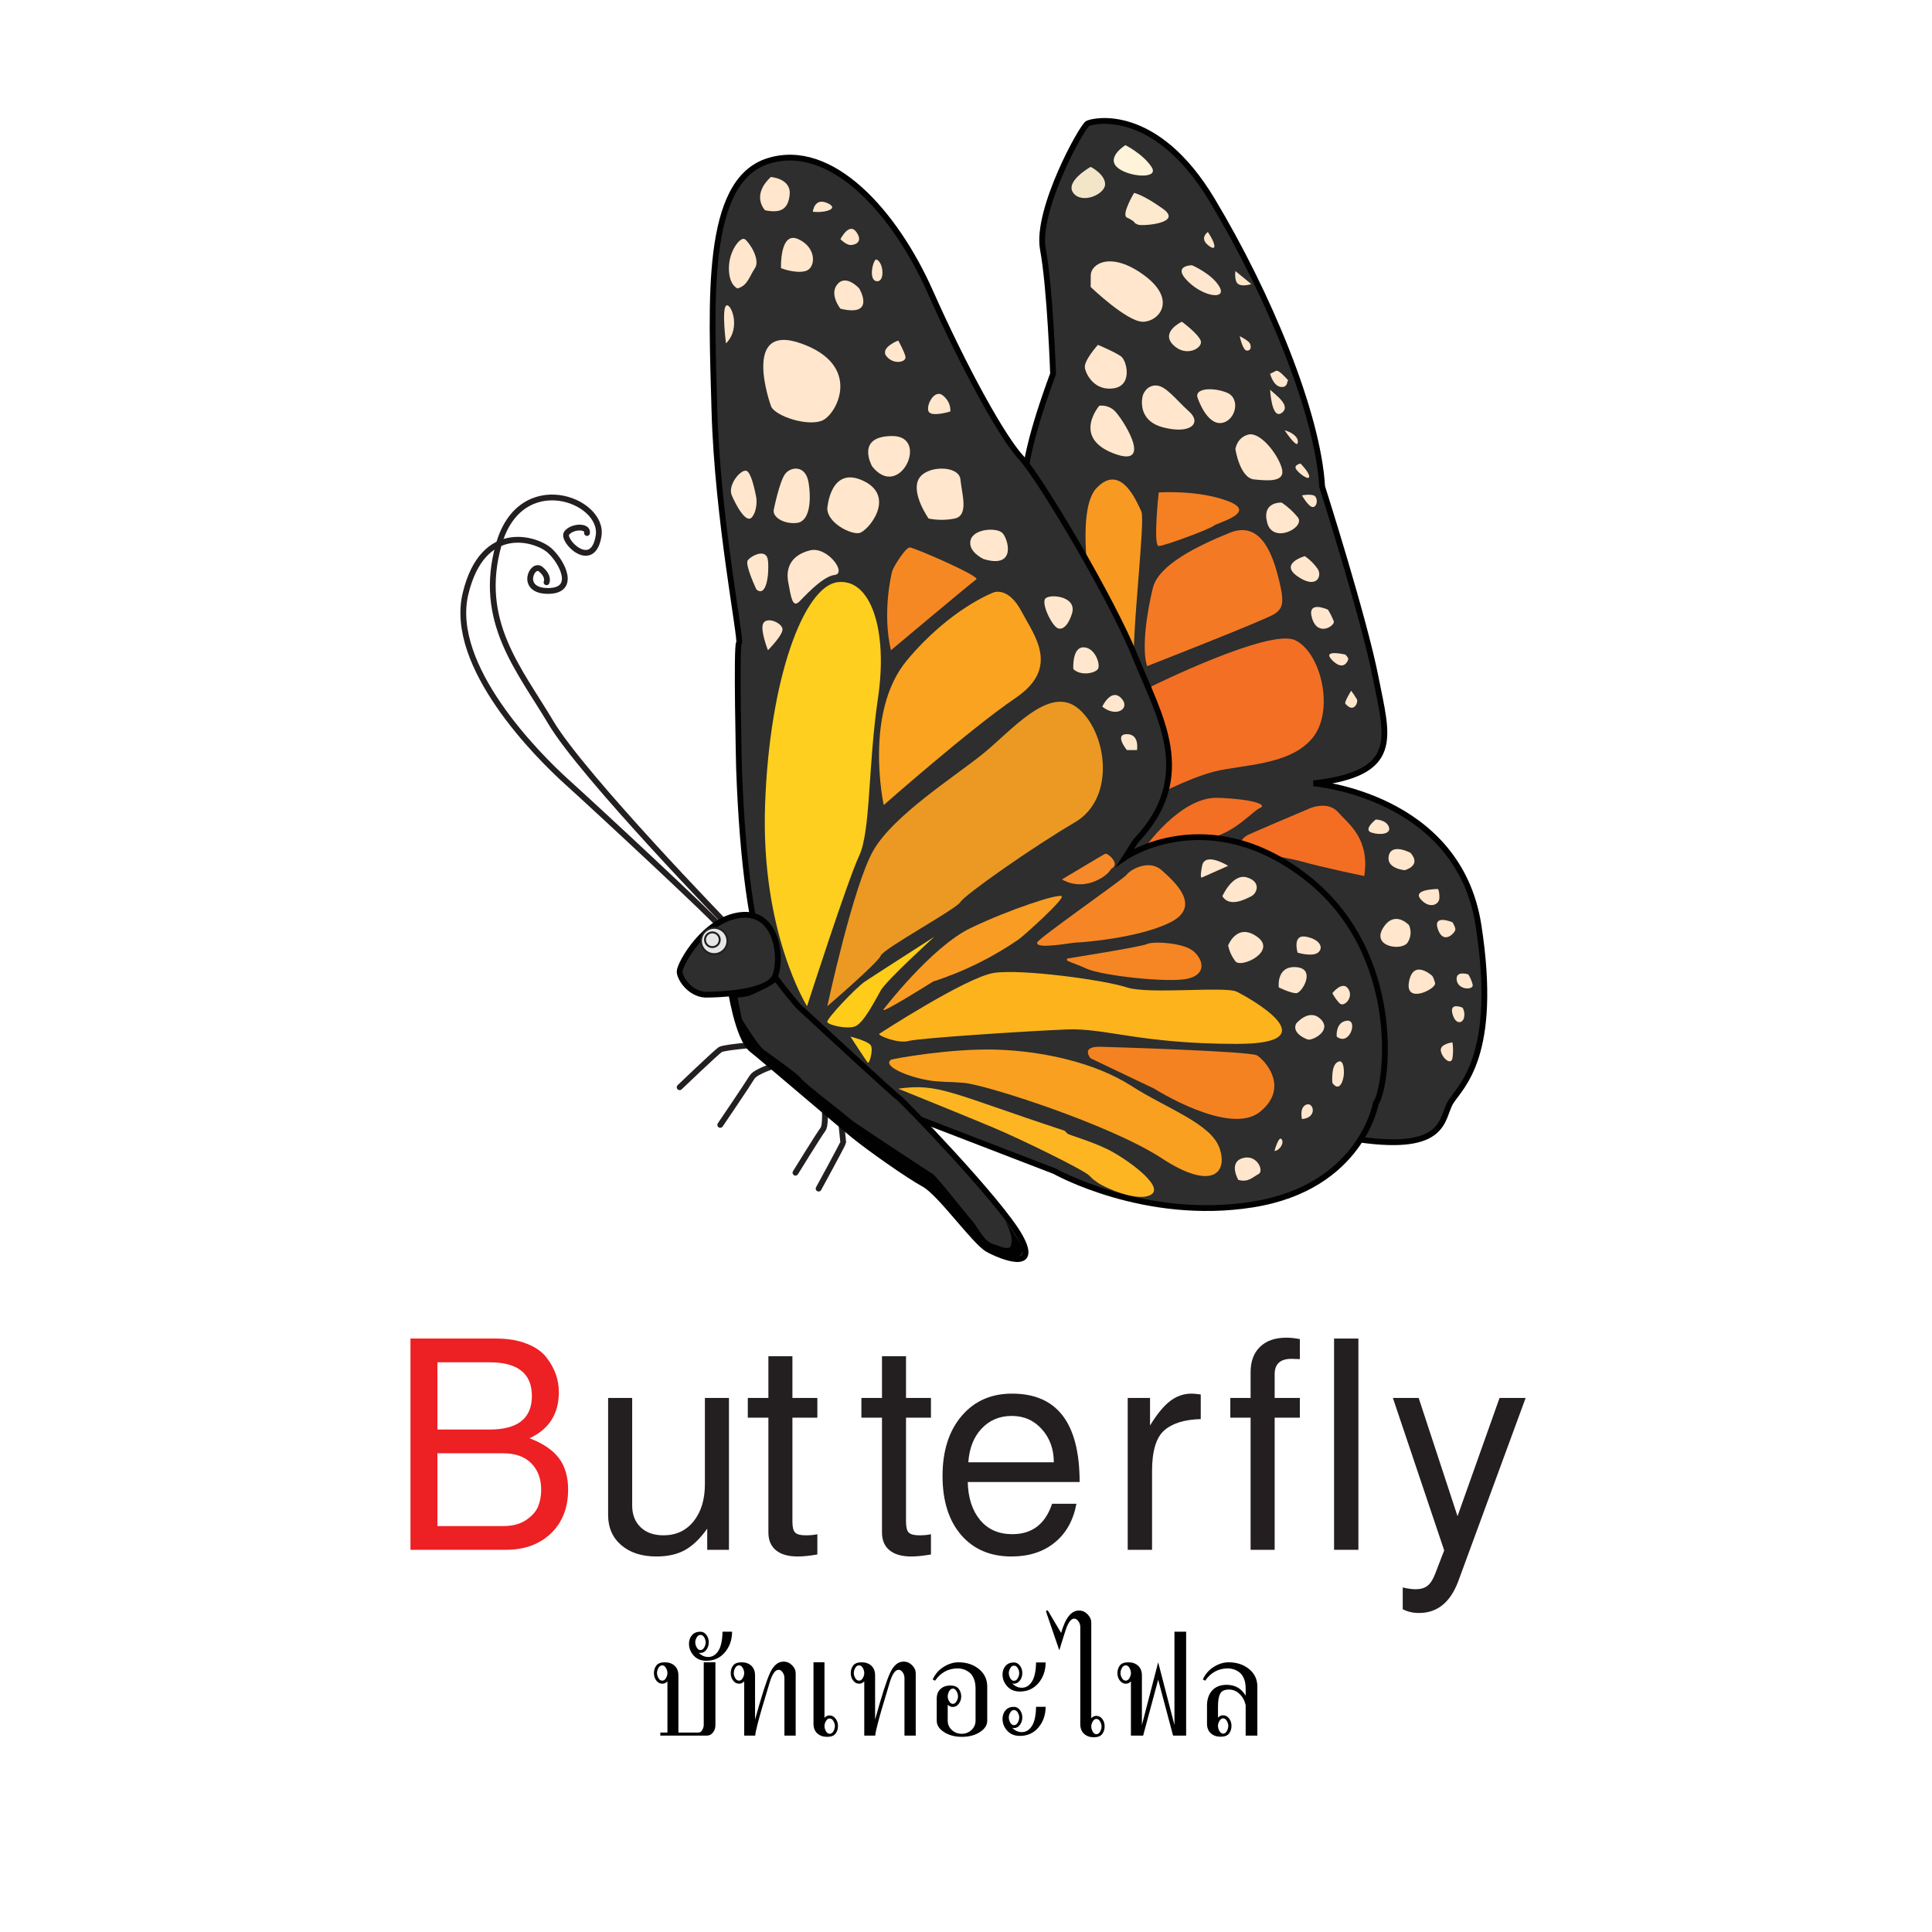
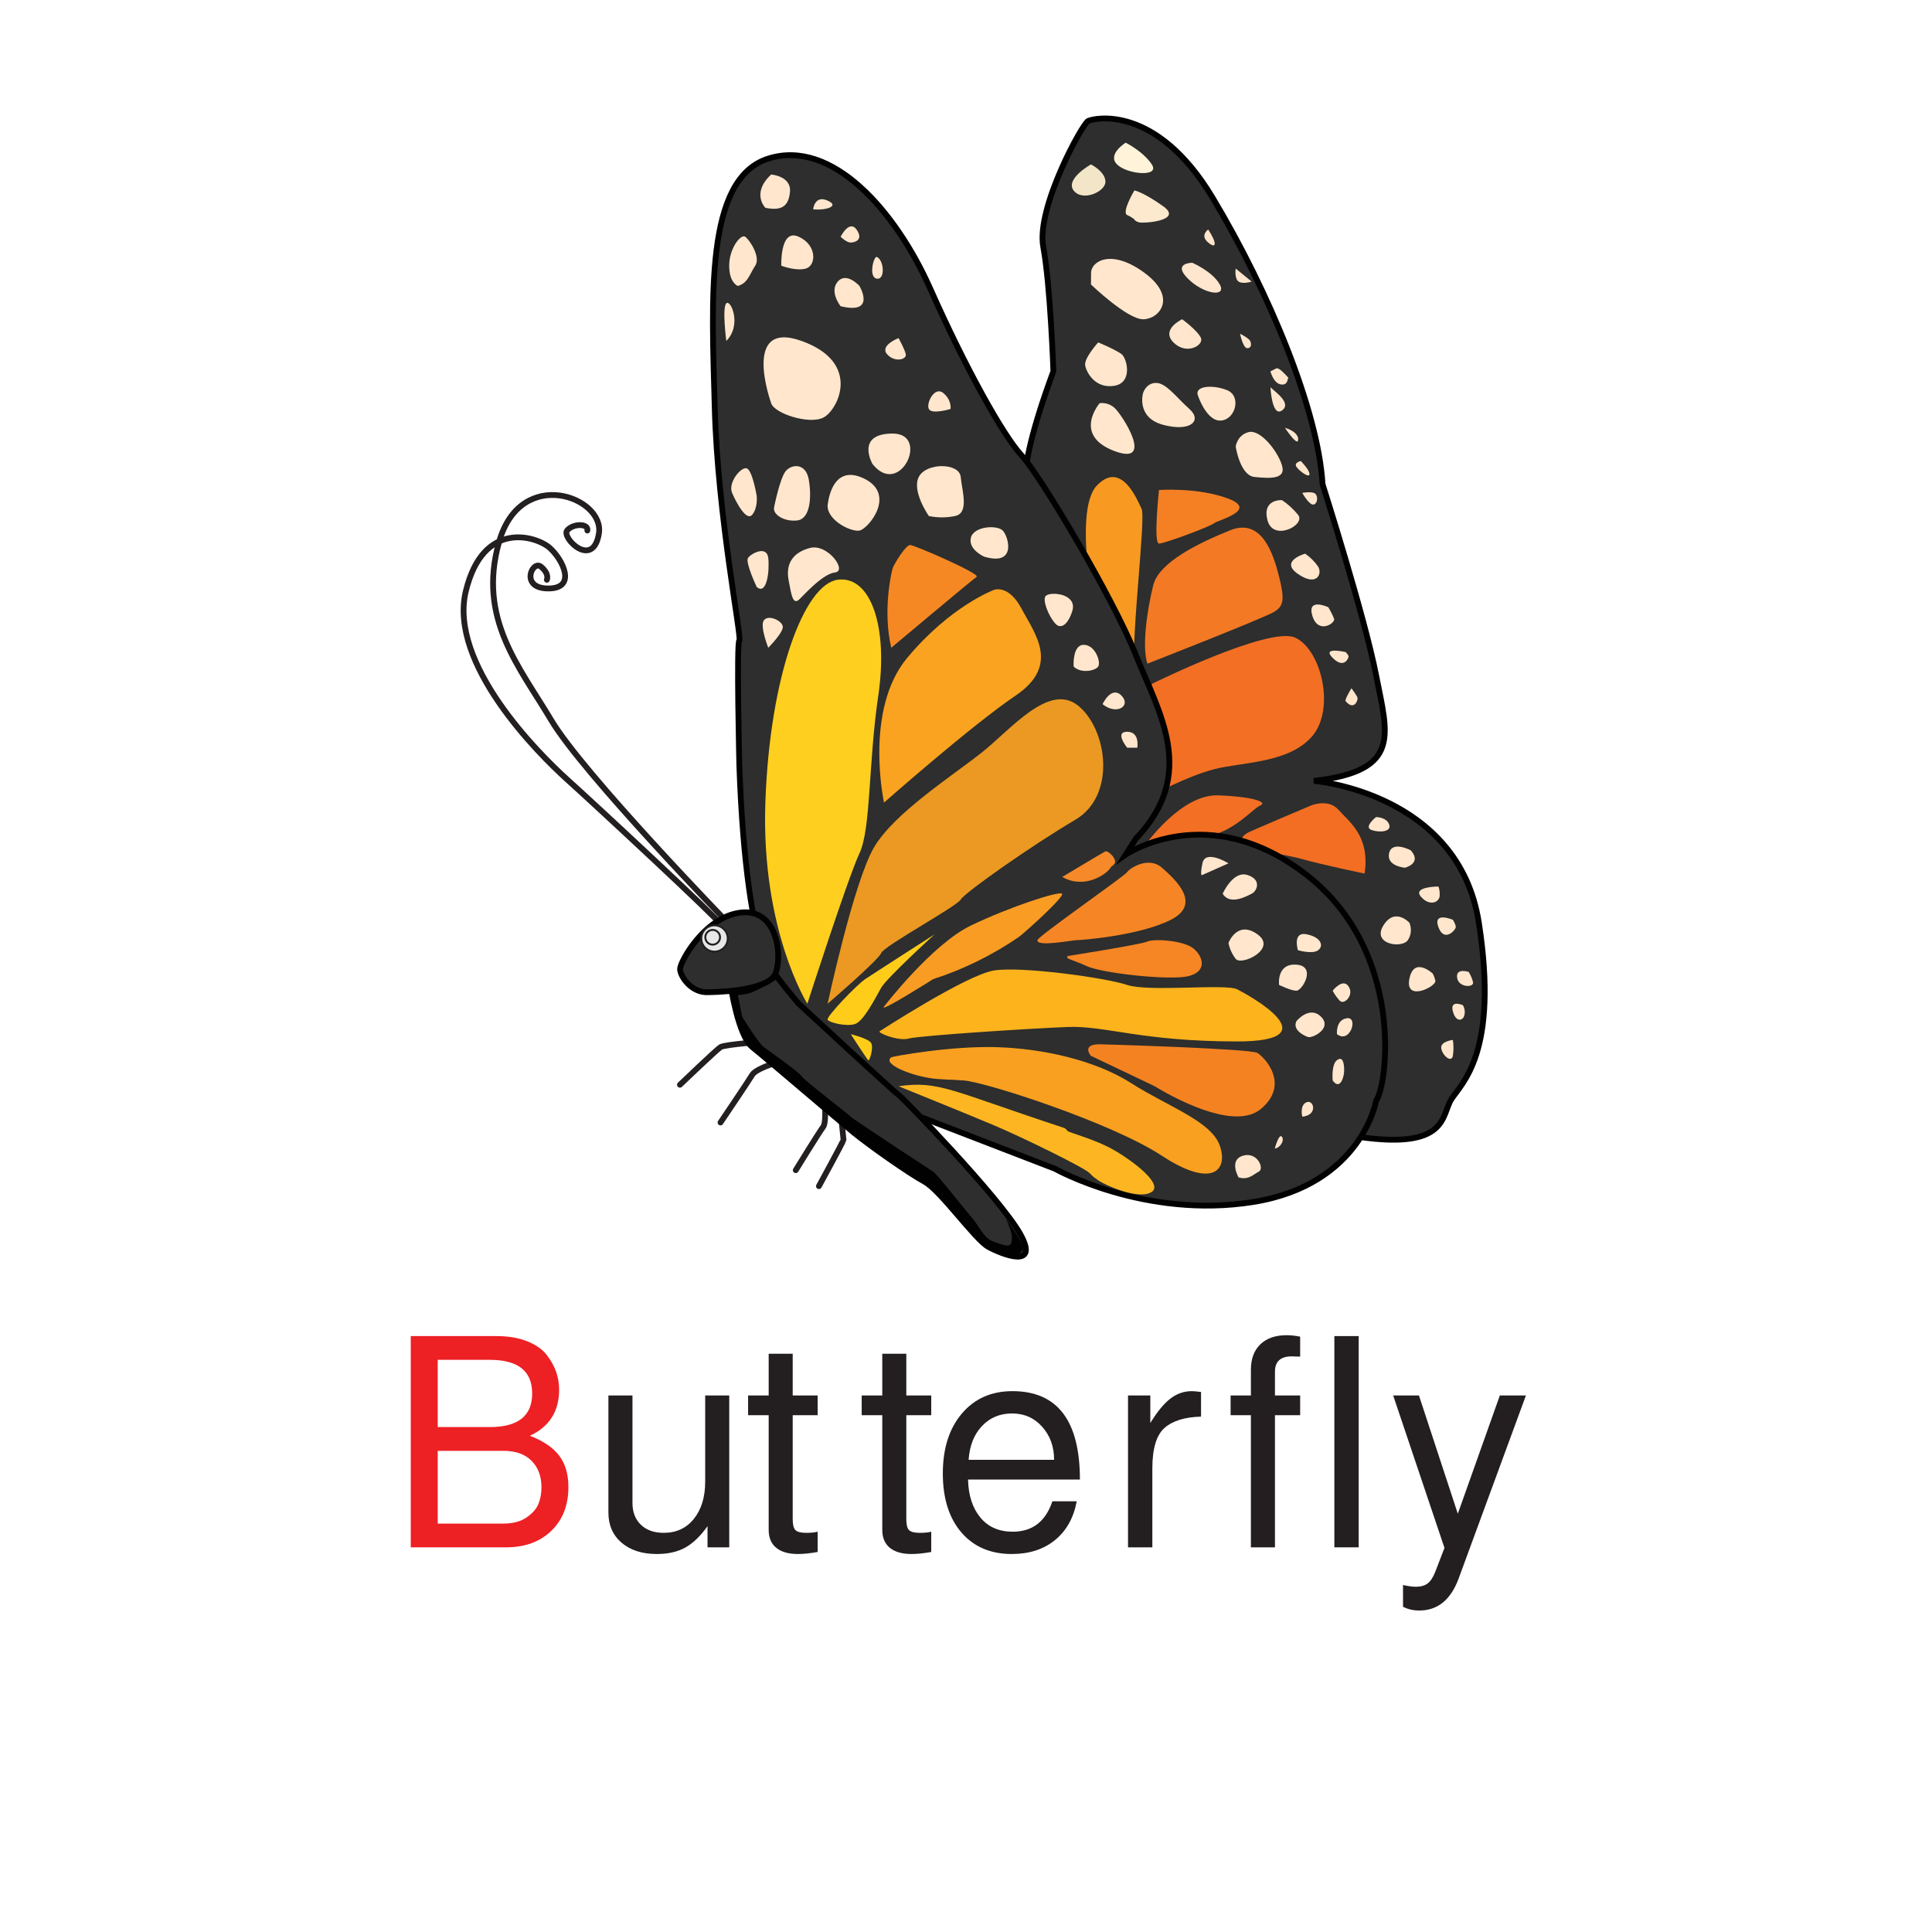
<svg xmlns="http://www.w3.org/2000/svg" id="Layer_1" data-name="Layer 1" viewBox="0 0 1000 1000">
  <defs>
-     <style>.cls-1{font-size:150px;fill:#ed2024;font-family:FreeSansBold, FreeSans;letter-spacing:-0.02em;}.cls-2,.cls-3,.cls-4,.cls-5,.cls-6,.cls-7{fill:#231f20;}.cls-2{letter-spacing:-0.01em;}.cls-3{letter-spacing:0em;}.cls-4{letter-spacing:0em;}.cls-5{letter-spacing:-0.01em;}.cls-6{letter-spacing:-0.02em;}.cls-7{letter-spacing:0em;}.cls-8{font-size:72px;font-family:MicrosoftSansSerif, Microsoft Sans Serif;}.cls-9{fill:#2d2e2d;stroke:#010101;}.cls-33,.cls-35,.cls-9{stroke-miterlimit:10;}.cls-33,.cls-9{stroke-width:3px;}.cls-10{fill:#f89922;}.cls-11{fill:#f47925;}.cls-12{fill:#f57f23;}.cls-13{fill:#f36f24;}.cls-14{fill:#f36e23;}.cls-15{fill:#ffe6cd;}.cls-16{fill:#fde9ce;}.cls-17{fill:#f3e5c8;}.cls-18{fill:#fff3da;}.cls-19{fill:#ffe6ce;}.cls-20{fill:#ffcf1f;}.cls-21{fill:#faa320;}.cls-22{fill:#eb9922;}.cls-23{fill:#f68824;}.cls-24{fill:#f68929;}.cls-25{fill:#ffcc1a;}.cls-26{fill:#f99c23;}.cls-27{fill:#f68625;}.cls-28{fill:#f68523;}.cls-29{fill:#fcb31c;}.cls-30{fill:#f58221;}.cls-31{fill:#f9a020;}.cls-32{fill:#fdb621;}.cls-33{fill:none;}.cls-33,.cls-35{stroke:#231f20;stroke-linecap:round;}.cls-34{fill:#010101;}.cls-35{fill:#e6e7e7;}</style>
+     <style>
+       .cls-1 {
+         font-size: 150px;
+         fill: #ed2024;
+         font-family: FreeSansBold, FreeSans;
+         letter-spacing: -0.02em;
+       }
+ 
+       .cls-2, .cls-3, .cls-4, .cls-5, .cls-6, .cls-7 {
+         fill: #231f20;
+       }
+ 
+       .cls-2 {
+         letter-spacing: -0.01em;
+       }
+ 
+       .cls-3 {
+         letter-spacing: 0em;
+       }
+ 
+       .cls-4 {
+         letter-spacing: 0em;
+       }
+ 
+       .cls-5 {
+         letter-spacing: -0.01em;
+       }
+ 
+       .cls-6 {
+         letter-spacing: -0.02em;
+       }
+ 
+       .cls-7 {
+         letter-spacing: 0em;
+       }
+ 
+       .cls-8 {
+         fill: #2d2e2d;
+         stroke: #010101;
+       }
+ 
+       .cls-32, .cls-34, .cls-8 {
+         stroke-miterlimit: 10;
+       }
+ 
+       .cls-32, .cls-8 {
+         stroke-width: 3px;
+       }
+ 
+       .cls-9 {
+         fill: #f89922;
+       }
+ 
+       .cls-10 {
+         fill: #f47925;
+       }
+ 
+       .cls-11 {
+         fill: #f57f23;
+       }
+ 
+       .cls-12 {
+         fill: #f36f24;
+       }
+ 
+       .cls-13 {
+         fill: #f36e23;
+       }
+ 
+       .cls-14 {
+         fill: #ffe6cd;
+       }
+ 
+       .cls-15 {
+         fill: #fde9ce;
+       }
+ 
+       .cls-16 {
+         fill: #f3e5c8;
+       }
+ 
+       .cls-17 {
+         fill: #fff3da;
+       }
+ 
+       .cls-18 {
+         fill: #ffe6ce;
+       }
+ 
+       .cls-19 {
+         fill: #ffcf1f;
+       }
+ 
+       .cls-20 {
+         fill: #faa320;
+       }
+ 
+       .cls-21 {
+         fill: #eb9922;
+       }
+ 
+       .cls-22 {
+         fill: #f68824;
+       }
+ 
+       .cls-23 {
+         fill: #f68929;
+       }
+ 
+       .cls-24 {
+         fill: #ffcc1a;
+       }
+ 
+       .cls-25 {
+         fill: #f99c23;
+       }
+ 
+       .cls-26 {
+         fill: #f68625;
+       }
+ 
+       .cls-27 {
+         fill: #f68523;
+       }
+ 
+       .cls-28 {
+         fill: #fcb31c;
+       }
+ 
+       .cls-29 {
+         fill: #f58221;
+       }
+ 
+       .cls-30 {
+         fill: #f9a020;
+       }
+ 
+       .cls-31 {
+         fill: #fdb621;
+       }
+ 
+       .cls-32 {
+         fill: none;
+       }
+ 
+       .cls-32, .cls-34 {
+         stroke: #231f20;
+         stroke-linecap: round;
+       }
+ 
+       .cls-33 {
+         fill: #010101;
+       }
+ 
+       .cls-34 {
+         fill: #e6e7e7;
+       }
+     </style>
  </defs>
-   <text class="cls-1" transform="translate(200.46 802.18)">B<tspan class="cls-2" x="105.3" y="0">ut</tspan>
+   <text class="cls-1" transform="translate(200.61 800.9)">B<tspan class="cls-2" x="105.3" y="0">ut</tspan>
    <tspan class="cls-3" x="242.4" y="0">te</tspan>
    <tspan class="cls-4" x="374.25" y="0">r</tspan>
    <tspan class="cls-5" x="433.35" y="0">f</tspan>
    <tspan class="cls-6" x="481.05" y="0">l</tspan>
    <tspan class="cls-7" x="519" y="0">y</tspan>
  </text>
-   <text class="cls-8" transform="translate(335.02 898.34)">บัทเทอะไฟล</text>
-   <path class="cls-9" d="M481.39,357.52l51.68-98.12s-11.23-3,12-65.92c0,0-1.5-44.19-5.25-64.41S560,65.4,563,63.9s35.21-9,64.42,39.7,54.68,110.11,56.93,148.31c0,0,21.72,68.16,27.71,98.87s13.49,49.44-32.21,54.68c0,0,74.91,6,85.4,73.41s-9,83.14-14.24,91.38-1.49,26.22-47.94,19.48-161-73.41-161.79-76.41S481.39,357.52,481.39,357.52Z" />
-   <path class="cls-10" d="M567.53,326.81c0-2.24-12.74-60.67,0-74.15s21,7.49,23.22,12-5.25,64.42-3.75,81.65S567.53,326.81,567.53,326.81Z" />
-   <path class="cls-11" d="M593.74,344.79s61.43-24,65.92-27,5.24-6,2.25-18-9-30.71-25.47-24-36.7,16.48-39.7,28.46S590.75,335.8,593.74,344.79Z" />
-   <path class="cls-12" d="M599.74,254.9s-3,27.72,0,27.72,27-9,28.46-10.49,23.22-6.74,7.49-12.73S599.74,254.9,599.74,254.9Z" />
-   <path class="cls-13" d="M596,355.28s60.67-30,74.16-24,21,36.7,9,50.93-36.71,13.48-50.94,17.23S596,413,596,413Z" />
-   <path class="cls-13" d="M592.25,439.17s18.72-27,38.2-26.22,25.47,3.75,21.72,5.25-13.48,13.48-27,15.73S592.25,439.17,592.25,439.17Z" />
-   <path class="cls-14" d="M645.43,432.43c1.42-.89,33-14.23,33-14.23s9-3.75,14.23,2.24,16.48,13.49,13.48,33c0,0-21.72-4.49-32.21-7.49S633.44,439.92,645.43,432.43Z" />
-   <path class="cls-15" d="M569,210s-14.24,16.48,7.49,24.72,3.74-19.47,0-22.47A9.77,9.77,0,0,0,569,210Z" />
-   <path class="cls-15" d="M568.28,178.5s-7.49,8.24-6.74,12,5.24,12,15,10.48,6.74-14.23,3.74-16.48S568.28,178.5,568.28,178.5Z" />
-   <path class="cls-15" d="M564.53,148.54s18.73,18,27,18,18-11.24.75-24-27.72-6-27.72,0Z" />
-   <path class="cls-16" d="M587,99.85s-6.74,11.24-3.74,12.74a16.58,16.58,0,0,1,3.74,2.24s0,.75,2.25,1.5,23.22-.75,12.73-8.24S587,99.85,587,99.85Z" />
-   <path class="cls-17" d="M564.53,86.37s-13.48,7.49-9,13.48S572,100.6,572,95.36,564.53,86.37,564.53,86.37Z" />
-   <path class="cls-18" d="M582.51,75.13s-9.74,6-4.5,11.24,22.48,6.74,18,0S582.51,75.13,582.51,75.13Z" />
-   <path class="cls-15" d="M625.2,120.08s-4.49,3,0,6.74S629.7,126.82,625.2,120.08Z" />
-   <path class="cls-19" d="M617,137.3s-10.48,0-2.24,8.24,20.22,9.74,16.48,3S617,137.3,617,137.3Z" />
-   <path class="cls-15" d="M611.72,166.52s-11.23,5.24-4.49,12,15.73,1.5,14.23-2.25S611.72,166.52,611.72,166.52Z" />
-   <path class="cls-15" d="M591.5,204.72S587.75,217.45,602,221.2,622.21,219,615.47,213s-12-13.48-17.23-13.48S591.5,204.72,591.5,204.72Z" />
-   <path class="cls-15" d="M620,206.22s4.5,13.48,12,12.73,10.48-12.73,3-15.73S617.71,201,620,206.22Z" />
-   <path class="cls-15" d="M639.44,232.43s2.24,15,9.73,15.73,16.48,1.5,14.24-6-11.24-18.73-17.23-17.23S639.44,232.43,639.44,232.43Z" />
-   <path class="cls-15" d="M641.68,174s1.5,7.49,3.75,7.49,2.25-2.25,1.5-3.75S641.68,174,641.68,174Z" />
-   <path class="cls-15" d="M639.44,140.3s-.75,5.24,1.49,6.74,6.75,0,6.75,0Z" />
-   <path class="cls-15" d="M657.41,201.72s.75,15.73,6,12S659.66,204,657.41,201.72Z" />
-   <path class="cls-15" d="M657.41,193.48s1.5,6,5.25,6.74,3.74-3,3.74-3,.75,0,0-.75-4.49-5.24-6-4.5Z" />
-   <path class="cls-15" d="M664.9,222.7s6,9,6.74,6.74S670.15,224.19,664.9,222.7Z" />
-   <path class="cls-15" d="M673.14,239.92s-3.74.75-2.24,3,6.74,6,6.74,3.75S673.14,239.92,673.14,239.92Z" />
-   <path class="cls-15" d="M663.41,260.15s-10.49-.75-7.49,10.48,20.22,2.25,15.72-3A38,38,0,0,0,663.41,260.15Z" />
-   <path class="cls-15" d="M673.89,256.4s3.75,6.74,6,6,2.25-5.24,0-6S673.89,256.4,673.89,256.4Z" />
-   <path class="cls-15" d="M675.39,287.86s-13.48,3.75-3.75,10.49,12.74,0,10.49-3.75A25.8,25.8,0,0,0,675.39,287.86Z" />
-   <path class="cls-15" d="M687.37,315.58s-11.23-5.25-8.23,4.49,12,3.75,11.23,1.5A41.4,41.4,0,0,0,687.37,315.58Z" />
-   <path class="cls-15" d="M696.36,338.8s-12.73-3-6.74,3,8.24,0,8.24-.75S696.36,338.8,696.36,338.8Z" />
-   <path class="cls-15" d="M699.36,357.52s-3.75,6-3,6.74l.75.75c3.75,3.75,6-1.49,5.25-3A44.42,44.42,0,0,0,699.36,357.52Z" />
-   <path class="cls-15" d="M712.09,424.19s-6.74,5.24-2.24,6.74,10.48.75,9-3S712.09,424.19,712.09,424.19Z" />
-   <path class="cls-15" d="M730.07,441.42s-9.74-5.25-11.24,1.49,8.24,7.5,8.24,7.5S736.06,448.16,730.07,441.42Z" />
-   <path class="cls-15" d="M744.3,460.14s-13.48,0-9,5.25,9.74,3,9.74-.75S744.3,460.14,744.3,460.14Z" />
-   <path class="cls-15" d="M751.79,477.37s-10.48-4.49-7.49,3.75,9,1.49,9,0S751.79,477.37,751.79,477.37Z" />
-   <path class="cls-15" d="M760,504.34s-6.74-2.25-6,3,9,5.25,8.24,2.25A18.52,18.52,0,0,0,760,504.34Z" />
-   <path class="cls-15" d="M757,521.56s-6.75-3-5.25,3,5.25,5.24,6,2.25A7,7,0,0,0,757,521.56Z" />
-   <path class="cls-15" d="M751.79,539.54s-6.74.75-6,4.5,5.24,7.49,6,3.74A26.86,26.86,0,0,0,751.79,539.54Z" />
-   <path class="cls-15" d="M741.31,505.09s-9.74-9-12,3,14.23,3.75,13.48.75S741.31,505.09,741.31,505.09Z" />
-   <path class="cls-15" d="M729.32,478.87s-7.49-8.24-13.48,1.5,9.74,12,12.73,7.49A9.42,9.42,0,0,0,729.32,478.87Z" />
-   <path class="cls-9" d="M404.24,515.57s-18-12-21.73-118.35c0,0-1.49-63.67,0-64.41s-11.23-64.42-12.73-120.6S364.54,93.86,397.49,83.37s65.92,27,83.9,67.42,37.45,75.65,47.19,86.14,47.19,73.4,59.17,103.37,32.21,61.42,0,95.12l-5.24,8.24s42.69-29.21,93.63,10.49,42,108.61,36,116.85c0,0-7.49,43.45-63.67,52.43s-102.61-17.22-102.61-17.22L473.9,578.49Z" />
-   <path class="cls-20" d="M417.72,520.82s-24-38.21-21.72-104.12,20.22-113.11,37.45-115.35,26.22,24.71,21,59.92-3.74,68.91-9.74,81.64S417.72,520.82,417.72,520.82Z" />
-   <path class="cls-21" d="M457.42,416.7s-10.49-47.94,12-74.91,45-35.2,45-35.2,7.49-3,14.23,9.74,20.22,29.21-3,44.94S457.42,416.7,457.42,416.7Z" />
-   <path class="cls-22" d="M428.21,520.82s13.48-62.92,24-80.9,41.19-37.45,56.17-49.44,34.46-36,49.44-24S578,413,556.29,425.69s-56.93,37.45-59.17,41.19-39.7,24-41.2,27.72S428.21,520.82,428.21,520.82Z" />
-   <path class="cls-23" d="M461.16,336.55s41.95-35.2,44.2-36.7-32.21-16.48-34.46-16.48-8.24,9.74-9,12S456.67,317.82,461.16,336.55Z" />
-   <path class="cls-24" d="M549.66,455.18s20.72-12.41,22.2-13.19,6.83,4.35,4.63,6.64,0-.74-2.2,2.3S561,461.69,549.66,455.18Z" />
-   <path class="cls-25" d="M483.63,484.86s-24.71,22.47-27.71,27.72-9,17.22-13.48,18.72-13.49-.75-14.23-2.25,15-18,19.47-21S483.63,484.86,483.63,484.86Z" />
-   <path class="cls-26" d="M457.42,522.31s24.72-32.21,44.94-41.94,45.69-18,47.19-16.48-20.22,21-22.47,22.47a171.33,171.33,0,0,1-44.19,21.72S454.42,526.06,457.42,522.31Z" />
-   <path class="cls-27" d="M536.82,487.86c.41-2.08,44.94-33,46.44-35.21s11.23-8.24,18-2.24,21,18.72,4.5,27S559.29,487.86,557,487.86,536.07,491.6,536.82,487.86Z" />
-   <path class="cls-28" d="M552.55,496.1s38.2-6,41.19-7.49,18.73-.75,24,3.74,6.75,12-3,14.23-44.2-1.49-52.44-5.24S551.05,497.59,552.55,496.1Z" />
-   <path class="cls-25" d="M440.19,536.55s8.24,12.73,9,13.48,3-6.74,1.5-9S440.19,536.55,440.19,536.55Z" />
-   <path class="cls-29" d="M455.17,535.05s44.94-29.22,59.18-31.46,57.67,3.74,68.91,7.49,50.93-.75,56.93,2.24,49.43,27,0,27-68.17-8.24-87.64-7.49-77.15,4.49-82.4,6S453.67,535.8,455.17,535.05Z" />
-   <path class="cls-30" d="M569,541.79c.74,0,77.9,2.25,81.64,4.49s17.23,16.48,1.5,29.22-54.68-12-54.68-12l-33-15.73S559.29,541.79,569,541.79Z" />
-   <path class="cls-31" d="M461.16,548.53c.61-.44,30.71-6,54.68-5.24S566.78,550,585.5,562s41.2,19.48,45.7,32.21-3.75,22.47-30,5.24-91.38-38.2-102.61-39-2.25,0-13.49-.74S455.92,552.27,461.16,548.53Z" />
-   <path class="cls-32" d="M464.91,563.51s35.2,14.23,49.44,20.22,46.44,21.73,49.43,24.72,1.5,1.5,4.5,3.75,21,10.49,27.71,6S582.51,599.46,573.52,595s-20.22-7.49-21-8.24l-1.5-1.5C491.87,565.76,485.88,560.51,464.91,563.51Z" />
-   <path class="cls-15" d="M399,210s-15.73-43.44,15.73-32.21,18.73,36,11.24,39.7S400.49,215.21,399,210Z" />
-   <path class="cls-15" d="M375.77,177.75s-2.24-17.23,0-19.47S384,169.51,375.77,177.75Z" />
-   <path class="cls-15" d="M381.76,149.29s-4.49-1.5-4.49-10.49,6-16.48,8.24-15,8.24,10.49,5.24,15S387,147.79,381.76,149.29Z" />
-   <path class="cls-15" d="M404.24,138.8s-.75-19.47,9-15,9,15,3.75,16.48S404.24,138.8,404.24,138.8Z" />
-   <path class="cls-15" d="M396,108.84s-7.49-7.49,3-17.23c0,0,10.49.75,9.74,9S403.49,110.34,396,108.84Z" />
-   <path class="cls-15" d="M420.72,109.59s.74-7.49,7.49-4.49S426.71,110.34,420.72,109.59Z" />
-   <path class="cls-15" d="M435,123.82s4.49-9,8.24-3.74-.75,6.74-3,6.74S435,123.82,435,123.82Z" />
-   <path class="cls-15" d="M435,159.78s-6-7.49-1.5-12.74,11.23,2.25,11.23,2.25S453.67,164.27,435,159.78Z" />
-   <path class="cls-15" d="M453.67,134.31c-1.55-.62-4.49,10.49,0,11.23S457.42,135.81,453.67,134.31Z" />
-   <path class="cls-15" d="M464.91,176.25s-9.74,3.75-6,8.24,10.48,3,9.73,0S464.91,176.25,464.91,176.25Z" />
-   <path class="cls-15" d="M451.43,241.42s-9-15.73,10.48-15.73S465.66,259.4,451.43,241.42Z" />
-   <path class="cls-15" d="M428.21,263.14s1.49-22.47,18.72-14.23,2.25,26.22-2.25,27S428.21,270.63,428.21,263.14Z" />
-   <path class="cls-15" d="M400.49,263.89s3-15,6-18.72,10.49-4.5,12,4.49.75,20.23-6,21S399.74,267.64,400.49,263.89Z" />
-   <path class="cls-15" d="M391.5,257.9s-2.24-13.48-5.24-14.23-9.74,7.49-7.49,12.73,7.49,15,10.49,11.24S391.5,257.9,391.5,257.9Z" />
-   <path class="cls-15" d="M413.22,311.83c1.34-1,12-13.48,18.73-14.23s-3.74-15-12.73-12.73-12.74,8.24-11.24,16.48S410.23,314.08,413.22,311.83Z" />
-   <path class="cls-15" d="M480.64,268.39s-9-12.74-5.24-20.23,21-7.49,21.72,0,4.49,18.73-3,20.23A33.77,33.77,0,0,1,480.64,268.39Z" />
-   <path class="cls-15" d="M509.1,289.36s-8.24-3.74-6.74-9.74,13.48-6.74,16.48-3.74S526.33,294.6,509.1,289.36Z" />
-   <path class="cls-15" d="M491.87,213s-9.73,3-11.23,0,3-12,7.49-8.24S491.87,213,491.87,213Z" />
-   <path class="cls-15" d="M391.5,305.09s-6-12.73-4.49-15,9.74-6.74,10.48,0S396.75,309.58,391.5,305.09Z" />
-   <path class="cls-15" d="M397.49,336.55s8.24-8.24,7.5-11.24-7.5-6-9.74-3S397.49,336.55,397.49,336.55Z" />
-   <path class="cls-15" d="M548.05,325.31c-3,0-9.73-13.48-6.74-15.73s16.48-.74,13.48,8.24S548.05,325.31,548.05,325.31Z" />
-   <path class="cls-15" d="M555.54,346.29s-.75-11.24,5.25-11.24,9,9,7.49,11.24S559.29,350,555.54,346.29Z" />
-   <path class="cls-15" d="M570.52,365.76s4.5-9.73,9.74-4.49S578,371.76,570.52,365.76Z" />
-   <path class="cls-15" d="M583.26,388.23s-6.74-8.24,0-8.24,5.24,8.24,5.24,8.24h-5.24Z" />
-   <path class="cls-15" d="M622.21,454.15l13.48-6s-12-7.49-13.48,0S622.21,454.15,622.21,454.15Z" />
-   <path class="cls-15" d="M632.69,463.89s5.25-12,12.74-9.74,5.24,8.24,2.25,9.74S636.44,469.88,632.69,463.89Z" />
-   <path class="cls-15" d="M635.69,489.36s4.5-12,15-4.5-8.24,16.48-11.23,12.73A20,20,0,0,1,635.69,489.36Z" />
-   <path class="cls-15" d="M671.64,493.1s-3-9.74,4.5-8.24,9,6,6,8.24S671.64,493.1,671.64,493.1Z" />
-   <path class="cls-15" d="M661.91,511.08s-1.5-11.24,9-10.49,3,13.48,0,13.48S661.91,511.08,661.91,511.08Z" />
-   <path class="cls-15" d="M689.62,514.07s5.25-6.74,8.24-2.24-2.25,9.73-4.49,7.49A23.12,23.12,0,0,1,689.62,514.07Z" />
-   <path class="cls-15" d="M670.9,529.8s6.74-8.24,12.73-2.24-4.49,11.23-6.74,10.48S668.65,534.3,670.9,529.8Z" />
-   <path class="cls-15" d="M691.87,536.55s-.75-7.5,5.24-8.24S698.61,541.79,691.87,536.55Z" />
-   <path class="cls-15" d="M689.62,560.51s-.75-8.24,2.25-10.48,3.74,1.5,3.74,5.24S693.37,565.76,689.62,560.51Z" />
-   <path class="cls-15" d="M673.89,579.24s-1.5-6,2.25-7.49S682.13,578.49,673.89,579.24Z" />
-   <path class="cls-15" d="M659.66,595.72s2.25-8.24,3.75-6S661.91,595.72,659.66,595.72Z" />
-   <path class="cls-15" d="M640.93,610.7s-5.24-9,2.25-11.24,11.24,6.75,8.24,8.24S646.18,612.2,640.93,610.7Z" />
-   <path class="cls-33" d="M397.49,540.29s-22.47,1.5-24.71,3-21,19.47-21,19.47" />
-   <path class="cls-33" d="M408,549.28s-16.48,4.49-18.72,8.24-16.48,24.72-16.48,24.72" />
-   <path class="cls-33" d="M426,562.76s2.25,18.73,0,21.72S411.73,607,411.73,607" />
-   <path class="cls-33" d="M434.2,569.5s2.25,21,2.25,21.73-12.74,24-12.74,24" />
-   <path class="cls-9" d="M378,511.08s3.74,26.21,11.24,32.21,44.19,37.45,52.43,44.19,28.46,21,36.7,25.47,26.22,30,33,33.7,27,12,16.48-6.74S466.41,568.75,464.91,568s-51.69-47.18-51.69-47.18-13.48-15.73-13.48-18S378,511.08,378,511.08Z" />
-   <path class="cls-34" d="M400.14,503.92l1.85,4.16s-11.24,6.74-15,7.49a31.38,31.38,0,0,1-5.25.75L384,527.56s8.24,13.48,11.24,15.73,18,12.73,19.47,15,24,19.47,25.47,21,40.45,27,42.7,28.46,18,21.73,20.22,24,6,10.49,10.49,12,9,3.74,9.73.75,0-5.25-.74-7.49a49.94,49.94,0,0,0-2.25-5.25s9.74,13.49,9,15.73-2.25,6-15-.75c0,0-3-.74-6.75-4.49s-12-13.48-12-13.48l-11.24-12.74s-6.74-5.24-9.73-6.74-18.73-12.73-18.73-12.73L434.2,580l-22.47-19.48-22.47-18.72s-4.5-5.24-7.5-15.73-2.24-14.23-2.24-14.23Z" />
-   <path class="cls-33" d="M377.27,479.62S301.62,401.72,285.14,374s-38.2-52.43-27-92.13,54.68-23.22,51.69-4.49-19.48,2.24-16.48-1.5,11.23-3.75,10.48,0" />
-   <path class="cls-33" d="M372.78,479.62c-.75-2.25-64.42-61.42-79.4-74.91S232,344.79,240.94,307.34s36.71-28.47,43.45-22.47,14.23,21-.75,21-8.24-15-3.75-11.24,3,6.75,3,6.75" />
-   <path class="cls-9" d="M366.78,514.82s30.71,0,34.46-9.73.75-33.71-18-31.46-31.46,25.46-31.46,29.21S357.8,515.57,366.78,514.82Z" />
-   <ellipse class="cls-35" cx="369.67" cy="487.04" rx="6.85" ry="6.81" />
-   <circle class="cls-35" cx="368.72" cy="486.41" r="3.81" />
+   <g>
+     <path class="cls-8" d="M481.54,356.24l51.69-98.12s-11.24-3,12-65.92c0,0-1.5-44.19-5.24-64.41s20.22-63.67,23.22-65.17,35.2-9,64.42,39.7,54.68,110.11,56.92,148.31c0,0,21.73,68.16,27.72,98.87s13.48,49.44-32.21,54.68c0,0,74.91,6,85.39,73.41s-9,83.14-14.23,91.38-1.5,26.22-47.94,19.48-161-73.41-161.79-76.4S481.54,356.24,481.54,356.24Z" />
+     <path class="cls-9" d="M567.68,325.53c0-2.24-12.73-60.67,0-74.15s21,7.49,23.22,12-5.24,64.42-3.74,81.65S567.68,325.53,567.68,325.53Z" />
+     <path class="cls-10" d="M593.9,343.51s61.42-24,65.92-27,5.24-6,2.24-18-9-30.71-25.46-24-36.71,16.48-39.7,28.46S590.9,334.52,593.9,343.51Z" />
+     <path class="cls-11" d="M599.89,253.63s-3,27.71,0,27.71,27-9,28.47-10.49,23.22-6.74,7.49-12.73S599.89,253.63,599.89,253.63Z" />
+     <path class="cls-12" d="M596.15,354s60.67-30,74.15-24,21,36.7,9,50.93-36.7,13.49-50.93,17.23-32.21,13.48-32.21,13.48Z" />
+     <path class="cls-12" d="M592.4,437.89s18.73-27,38.2-26.22,25.47,3.75,21.73,5.25-13.49,13.48-27,15.73S592.4,437.89,592.4,437.89Z" />
+     <path class="cls-13" d="M645.58,431.15c1.42-.89,33-14.23,33-14.23s9-3.75,14.23,2.24,16.48,13.49,13.49,33c0,0-21.73-4.49-32.21-7.49S633.6,438.64,645.58,431.15Z" />
+     <path class="cls-14" d="M569.18,208.68S555,225.16,576.67,233.4s3.75-19.47,0-22.47A9.76,9.76,0,0,0,569.18,208.68Z" />
+     <path class="cls-14" d="M568.43,177.22s-7.49,8.24-6.74,12,5.25,12,15,10.48,6.74-14.23,3.75-16.47S568.43,177.22,568.43,177.22Z" />
+     <path class="cls-14" d="M564.69,147.26s18.72,18,27,18,18-11.24.75-24-27.71-6-27.71,0Z" />
+     <path class="cls-15" d="M587.16,98.57s-6.74,11.24-3.75,12.74a16.56,16.56,0,0,1,3.75,2.24s0,.75,2.25,1.5,23.22-.75,12.73-8.24S587.16,98.57,587.16,98.57Z" />
+     <path class="cls-16" d="M564.69,85.09s-13.48,7.49-9,13.48,16.48.75,16.48-4.49S564.69,85.09,564.69,85.09Z" />
+     <path class="cls-17" d="M582.66,73.85s-9.73,6-4.49,11.24,22.47,6.74,18,0S582.66,73.85,582.66,73.85Z" />
+     <path class="cls-14" d="M625.36,118.8s-4.49,3,0,6.74S629.85,125.54,625.36,118.8Z" />
+     <path class="cls-18" d="M617.12,136s-10.49,0-2.25,8.23,20.23,9.74,16.48,3S617.12,136,617.12,136Z" />
+     <path class="cls-14" d="M611.88,165.24s-11.24,5.24-4.5,12,15.73,1.5,14.24-2.24S611.88,165.24,611.88,165.24Z" />
+     <path class="cls-14" d="M591.65,203.44s-3.74,12.73,10.49,16.48,20.22-2.25,13.48-8.24-12-13.48-17.23-13.48S591.65,203.44,591.65,203.44Z" />
+     <path class="cls-14" d="M620.12,204.94s4.49,13.48,12,12.73,10.49-12.73,3-15.73S617.87,199.69,620.12,204.94Z" />
+     <path class="cls-14" d="M639.59,231.15s2.25,15,9.74,15.73,16.48,1.5,14.23-6-11.23-18.72-17.23-17.23S639.59,231.15,639.59,231.15Z" />
+     <path class="cls-14" d="M641.84,172.73s1.5,7.49,3.74,7.49,2.25-2.25,1.5-3.75S641.84,172.73,641.84,172.73Z" />
+     <path class="cls-14" d="M639.59,139s-.75,5.24,1.5,6.74,6.74,0,6.74,0Z" />
+     <path class="cls-14" d="M657.57,200.44s.75,15.73,6,12S659.82,202.69,657.57,200.44Z" />
+     <path class="cls-14" d="M657.57,192.2s1.5,6,5.24,6.75,3.75-3,3.75-3,.75,0,0-.75-4.5-5.24-6-4.49Z" />
+     <path class="cls-14" d="M665.06,221.42s6,9,6.74,6.74S670.3,222.91,665.06,221.42Z" />
+     <path class="cls-14" d="M673.3,238.64s-3.75.75-2.25,3,6.74,6,6.74,3.75S673.3,238.64,673.3,238.64Z" />
+     <path class="cls-14" d="M663.56,258.87s-10.48-.75-7.49,10.49,20.23,2.24,15.73-3A38.2,38.2,0,0,0,663.56,258.87Z" />
+     <path class="cls-14" d="M674.05,255.12s3.74,6.74,6,6,2.25-5.25,0-6S674.05,255.12,674.05,255.12Z" />
+     <path class="cls-14" d="M675.55,286.58s-13.49,3.75-3.75,10.49,12.73,0,10.49-3.75A25.8,25.8,0,0,0,675.55,286.58Z" />
+     <path class="cls-14" d="M687.53,314.3s-11.23-5.25-8.24,4.49,12,3.75,11.24,1.5A41.4,41.4,0,0,0,687.53,314.3Z" />
+     <path class="cls-14" d="M696.52,337.52s-12.73-3-6.74,3,8.24,0,8.24-.74S696.52,337.52,696.52,337.52Z" />
+     <path class="cls-14" d="M699.52,356.24s-3.75,6-3,6.75-3-3,.75.74,6-1.49,5.24-3A44.87,44.87,0,0,0,699.52,356.24Z" />
+     <path class="cls-14" d="M712.25,422.91s-6.74,5.24-2.25,6.74,10.49.75,9-3S712.25,422.91,712.25,422.91Z" />
+     <path class="cls-14" d="M730.23,440.14s-9.74-5.25-11.24,1.5,8.24,7.49,8.24,7.49S736.22,446.88,730.23,440.14Z" />
+     <path class="cls-14" d="M744.46,458.86s-13.48,0-9,5.25,9.74,3,9.74-.75S744.46,458.86,744.46,458.86Z" />
+     <path class="cls-14" d="M752,476.09s-10.49-4.49-7.49,3.75,9,1.49,9,0S752,476.09,752,476.09Z" />
+     <path class="cls-14" d="M760.19,503.06s-6.74-2.25-6,3,9,5.25,8.24,2.25A18.52,18.52,0,0,0,760.19,503.06Z" />
+     <path class="cls-14" d="M757.19,520.28s-6.74-3-5.24,3,5.24,5.24,6,2.25A7,7,0,0,0,757.19,520.28Z" />
+     <path class="cls-14" d="M752,538.26s-6.74.75-6,4.5,5.24,7.49,6,3.74A26.86,26.86,0,0,0,752,538.26Z" />
+     <path class="cls-14" d="M741.46,503.81s-9.74-9-12,3,14.23,3.75,13.48.75S741.46,503.81,741.46,503.81Z" />
+     <path class="cls-14" d="M729.48,477.59s-7.49-8.24-13.49,1.5,9.74,12,12.74,7.49A9.46,9.46,0,0,0,729.48,477.59Z" />
+     <path class="cls-8" d="M404.39,514.29s-18-12-21.72-118.35c0,0-1.5-63.67,0-64.41s-11.24-64.42-12.73-120.6S364.69,92.58,397.65,82.09s65.92,27,83.89,67.42,37.46,75.65,47.19,86.14,47.19,73.4,59.18,103.37,32.21,61.42,0,95.12l-5.25,8.24s42.7-29.21,93.64,10.49,41.94,108.61,36,116.85c0,0-7.49,43.45-63.67,52.43S546,604.93,546,604.93l-71.91-27.72Z" />
+     <path class="cls-19" d="M417.88,519.54s-24-38.21-21.73-104.12,20.23-113.11,37.46-115.35,26.21,24.71,21,59.92-3.75,68.91-9.74,81.65S417.88,519.54,417.88,519.54Z" />
+     <path class="cls-20" d="M457.57,415.42s-10.48-47.94,12-74.91,44.94-35.2,44.94-35.2,7.49-3,14.23,9.74,20.23,29.21-3,44.94S457.57,415.42,457.57,415.42Z" />
+     <path class="cls-21" d="M428.36,519.54s13.48-62.92,24-80.9,41.2-37.45,56.18-49.44,34.46-35.95,49.44-24,20.22,46.44-1.5,59.18-56.93,37.45-59.18,41.19-39.7,24-41.19,27.72S428.36,519.54,428.36,519.54Z" />
+     <path class="cls-22" d="M461.32,335.27s41.95-35.2,44.19-36.7-32.21-16.48-34.45-16.48-8.24,9.74-9,12S456.83,316.54,461.32,335.27Z" />
+     <path class="cls-23" d="M549.81,453.9s20.73-12.41,22.21-13.19,6.83,4.35,4.63,6.65,0-.75-2.2,2.29S561.19,460.41,549.81,453.9Z" />
+     <path class="cls-24" d="M483.79,483.58s-24.72,22.47-27.71,27.72-9,17.22-13.49,18.72-13.48-.75-14.23-2.24,15-18,19.48-21S483.79,483.58,483.79,483.58Z" />
+     <path class="cls-25" d="M457.57,521s24.72-32.2,44.95-41.94,45.69-18,47.19-16.48-20.23,21-22.47,22.47A171.48,171.48,0,0,1,483,506.8S454.58,524.78,457.57,521Z" />
+     <path class="cls-26" d="M537,486.58c.42-2.08,44.95-33,46.44-35.21s11.24-8.24,18-2.24,21,18.72,4.5,27-46.45,10.49-48.69,10.49S536.22,490.32,537,486.58Z" />
+     <path class="cls-27" d="M552.7,494.82s38.2-6,41.2-7.49,18.73-.75,24,3.74,6.74,12-3,14.23-44.19-1.49-52.43-5.24S551.21,496.32,552.7,494.82Z" />
+     <path class="cls-24" d="M440.35,535.27s8.24,12.73,9,13.48,3-6.74,1.49-9S440.35,535.27,440.35,535.27Z" />
+     <path class="cls-28" d="M455.33,533.77s44.94-29.22,59.17-31.46,57.68,3.74,68.91,7.49,50.94-.75,56.93,2.25,49.44,27,0,27-68.16-8.24-87.64-7.49-77.15,4.49-82.39,6S453.83,534.52,455.33,533.77Z" />
+     <path class="cls-29" d="M569.18,540.51c.75,0,77.9,2.25,81.65,4.49s17.23,16.48,1.5,29.22-54.68-12-54.68-12l-33-15.73S559.44,540.51,569.18,540.51Z" />
+     <path class="cls-30" d="M461.32,547.25c.61-.43,30.71-6,54.68-5.24s50.94,6.74,69.66,18.72,41.2,19.48,45.69,32.21-3.74,22.47-30,5.25S510,560,498.77,559.24s-2.25,0-13.48-.75S456.08,551,461.32,547.25Z" />
+     <path class="cls-31" d="M465.07,562.23s35.2,14.23,49.43,20.23,46.44,21.72,49.44,24.71,1.5,1.5,4.49,3.75,21,10.49,27.72,6-13.49-18.72-22.47-23.22-20.23-7.49-21-8.24l-1.49-1.5C492,564.48,486,559.24,465.07,562.23Z" />
+     <path class="cls-14" d="M399.15,208.68s-15.73-43.44,15.73-32.21,18.73,36,11.23,39.7S400.65,213.93,399.15,208.68Z" />
+     <path class="cls-14" d="M375.93,176.47s-2.25-17.22,0-19.47S384.17,168.23,375.93,176.47Z" />
+     <path class="cls-14" d="M381.92,148s-4.49-1.5-4.49-10.49,6-16.48,8.24-15,8.24,10.49,5.24,15S387.16,146.51,381.92,148Z" />
+     <path class="cls-14" d="M404.39,137.52s-.75-19.47,9-15,9,15,3.75,16.48S404.39,137.52,404.39,137.52Z" />
+     <path class="cls-14" d="M396.15,107.56s-7.49-7.49,3-17.23c0,0,10.49.75,9.74,9S403.64,109.06,396.15,107.56Z" />
+     <path class="cls-14" d="M420.87,108.31s.75-7.49,7.49-4.49S426.86,109.06,420.87,108.31Z" />
+     <path class="cls-14" d="M435.1,122.54s4.5-9,8.24-3.74-.75,6.74-3,6.74S435.1,122.54,435.1,122.54Z" />
+     <path class="cls-14" d="M435.1,158.5s-6-7.49-1.49-12.74S444.84,148,444.84,148,453.83,163,435.1,158.5Z" />
+     <path class="cls-14" d="M453.83,133c-1.56-.62-4.49,10.49,0,11.23S457.57,134.53,453.83,133Z" />
+     <path class="cls-14" d="M465.07,175s-9.74,3.74-6,8.24,10.49,3,9.74,0S465.07,175,465.07,175Z" />
+     <path class="cls-14" d="M451.58,240.14s-9-15.73,10.49-15.73S465.81,258.12,451.58,240.14Z" />
+     <path class="cls-14" d="M428.36,261.86s1.5-22.47,18.73-14.23,2.25,26.22-2.25,27S428.36,269.36,428.36,261.86Z" />
+     <path class="cls-14" d="M400.65,262.61s3-15,6-18.72,10.49-4.5,12,4.49.75,20.23-6,21S399.9,266.36,400.65,262.61Z" />
+     <path class="cls-14" d="M391.66,256.62s-2.25-13.48-5.24-14.23-9.74,7.49-7.49,12.73,7.49,15,10.48,11.24S391.66,256.62,391.66,256.62Z" />
+     <path class="cls-14" d="M413.38,310.55c1.34-1,12-13.48,18.73-14.23s-3.75-15-12.74-12.73-12.73,8.24-11.23,16.48S410.38,312.8,413.38,310.55Z" />
+     <path class="cls-14" d="M480.79,267.11s-9-12.74-5.24-20.23,21-7.49,21.72,0,4.5,18.73-3,20.23A33.83,33.83,0,0,1,480.79,267.11Z" />
+     <path class="cls-14" d="M509.26,288.08s-8.24-3.74-6.74-9.74S516,271.6,519,274.6,526.49,293.32,509.26,288.08Z" />
+     <path class="cls-14" d="M492,211.68s-9.74,3-11.24,0,3-12,7.5-8.24S492,211.68,492,211.68Z" />
+     <path class="cls-14" d="M391.66,303.81s-6-12.73-4.5-15,9.74-6.74,10.49,0S396.9,308.31,391.66,303.81Z" />
+     <path class="cls-14" d="M397.65,335.27s8.24-8.24,7.49-11.23-7.49-6-9.74-3S397.65,335.27,397.65,335.27Z" />
+     <path class="cls-14" d="M548.21,324c-3,0-9.74-13.49-6.74-15.73s16.48-.75,13.48,8.23S548.21,324,548.21,324Z" />
+     <path class="cls-14" d="M555.7,345s-.75-11.24,5.24-11.24,9,9,7.49,11.24S559.44,348.75,555.7,345Z" />
+     <path class="cls-14" d="M570.68,364.48s4.49-9.73,9.74-4.49S578.17,370.48,570.68,364.48Z" />
+     <path class="cls-14" d="M583.41,387s-6.74-8.24,0-8.24,5.25,8.24,5.25,8.24h-5.25Z" />
+     <path class="cls-14" d="M622.36,452.87l13.49-6s-12-7.49-13.49,0S622.36,452.87,622.36,452.87Z" />
+     <path class="cls-14" d="M632.85,462.61s5.24-12,12.73-9.74,5.25,8.24,2.25,9.74S636.6,468.6,632.85,462.61Z" />
+     <path class="cls-14" d="M635.85,488.08s4.49-12,15-4.5-8.24,16.48-11.24,12.74A20.11,20.11,0,0,1,635.85,488.08Z" />
+     <path class="cls-14" d="M671.8,491.82s-3-9.74,4.5-8.24,9,6,6,8.24S671.8,491.82,671.8,491.82Z" />
+     <path class="cls-14" d="M662.06,509.8s-1.49-11.24,9-10.49,3,13.48,0,13.48S662.06,509.8,662.06,509.8Z" />
+     <path class="cls-14" d="M689.78,512.79s5.24-6.74,8.24-2.24-2.25,9.73-4.5,7.49A23.27,23.27,0,0,1,689.78,512.79Z" />
+     <path class="cls-14" d="M671.05,528.52s6.74-8.24,12.74-2.24-4.5,11.23-6.75,10.48S668.81,533,671.05,528.52Z" />
+     <path class="cls-14" d="M692,535.27s-.75-7.49,5.24-8.24S698.77,540.51,692,535.27Z" />
+     <path class="cls-14" d="M689.78,559.24S689,551,692,548.75s3.74,1.5,3.74,5.24S693.52,564.48,689.78,559.24Z" />
+     <path class="cls-14" d="M674.05,578s-1.5-6,2.25-7.49S682.29,577.21,674.05,578Z" />
+     <path class="cls-14" d="M659.82,594.44s2.24-8.24,3.74-6S662.06,594.44,659.82,594.44Z" />
+     <path class="cls-14" d="M641.09,609.42s-5.24-9,2.25-11.23,11.23,6.74,8.24,8.23S646.33,610.92,641.09,609.42Z" />
+     <path class="cls-32" d="M397.65,539s-22.47,1.5-24.72,3-21,19.47-21,19.47" />
+     <path class="cls-32" d="M408.14,548s-16.48,4.49-18.73,8.24S372.93,581,372.93,581" />
+     <path class="cls-32" d="M426.11,561.48s2.25,18.73,0,21.72-14.23,22.48-14.23,22.48" />
+     <path class="cls-32" d="M434.35,568.22s2.25,21,2.25,21.73-12.73,24-12.73,24" />
+     <path class="cls-8" d="M378.18,509.8S381.92,536,389.41,542s44.2,37.45,52.43,44.19,28.47,21,36.71,25.47,26.21,30,33,33.71,27,12,16.47-6.75-61.42-71.16-62.91-71.9-51.69-47.19-51.69-47.19-13.48-15.73-13.48-18S378.18,509.8,378.18,509.8Z" />
+     <path class="cls-33" d="M400.29,502.64l1.86,4.16s-11.24,6.74-15,7.49a31.22,31.22,0,0,1-5.24.75l2.25,11.24s8.24,13.48,11.23,15.73,18,12.73,19.48,15,24,19.47,25.47,21,40.44,27,42.69,28.46,18,21.73,20.23,24,6,10.49,10.48,12,9,3.74,9.74.75,0-5.25-.75-7.49a49.94,49.94,0,0,0-2.25-5.25s9.74,13.49,9,15.73-2.24,6-15-.74c0,0-3-.75-6.74-4.5s-12-13.48-12-13.48l-11.24-12.74s-6.74-5.24-9.74-6.74-18.72-12.73-18.72-12.73l-21.73-16.48-22.47-19.47-22.47-18.73s-4.49-5.24-7.49-15.73-2.25-14.23-2.25-14.23Z" />
+     <path class="cls-32" d="M377.43,478.34s-75.66-77.9-92.14-105.62-38.2-52.43-27-92.13S313,257.37,310,276.1s-19.47,2.24-16.48-1.5,11.24-3.75,10.49,0" />
+     <path class="cls-32" d="M372.93,478.34c-.75-2.25-64.42-61.42-79.4-74.91s-61.42-59.92-52.43-97.37,36.7-28.47,43.45-22.47,14.23,21-.75,21-8.24-15-3.75-11.24,3,6.75,3,6.75" />
+     <path class="cls-8" d="M366.94,513.54s30.71,0,34.46-9.73.75-33.71-18-31.46S352,497.81,352,501.56,358,514.29,366.94,513.54Z" />
+     <ellipse class="cls-34" cx="369.83" cy="485.76" rx="6.85" ry="6.81" />
+     <circle class="cls-34" cx="368.88" cy="485.13" r="3.81" />
+   </g>
</svg>
